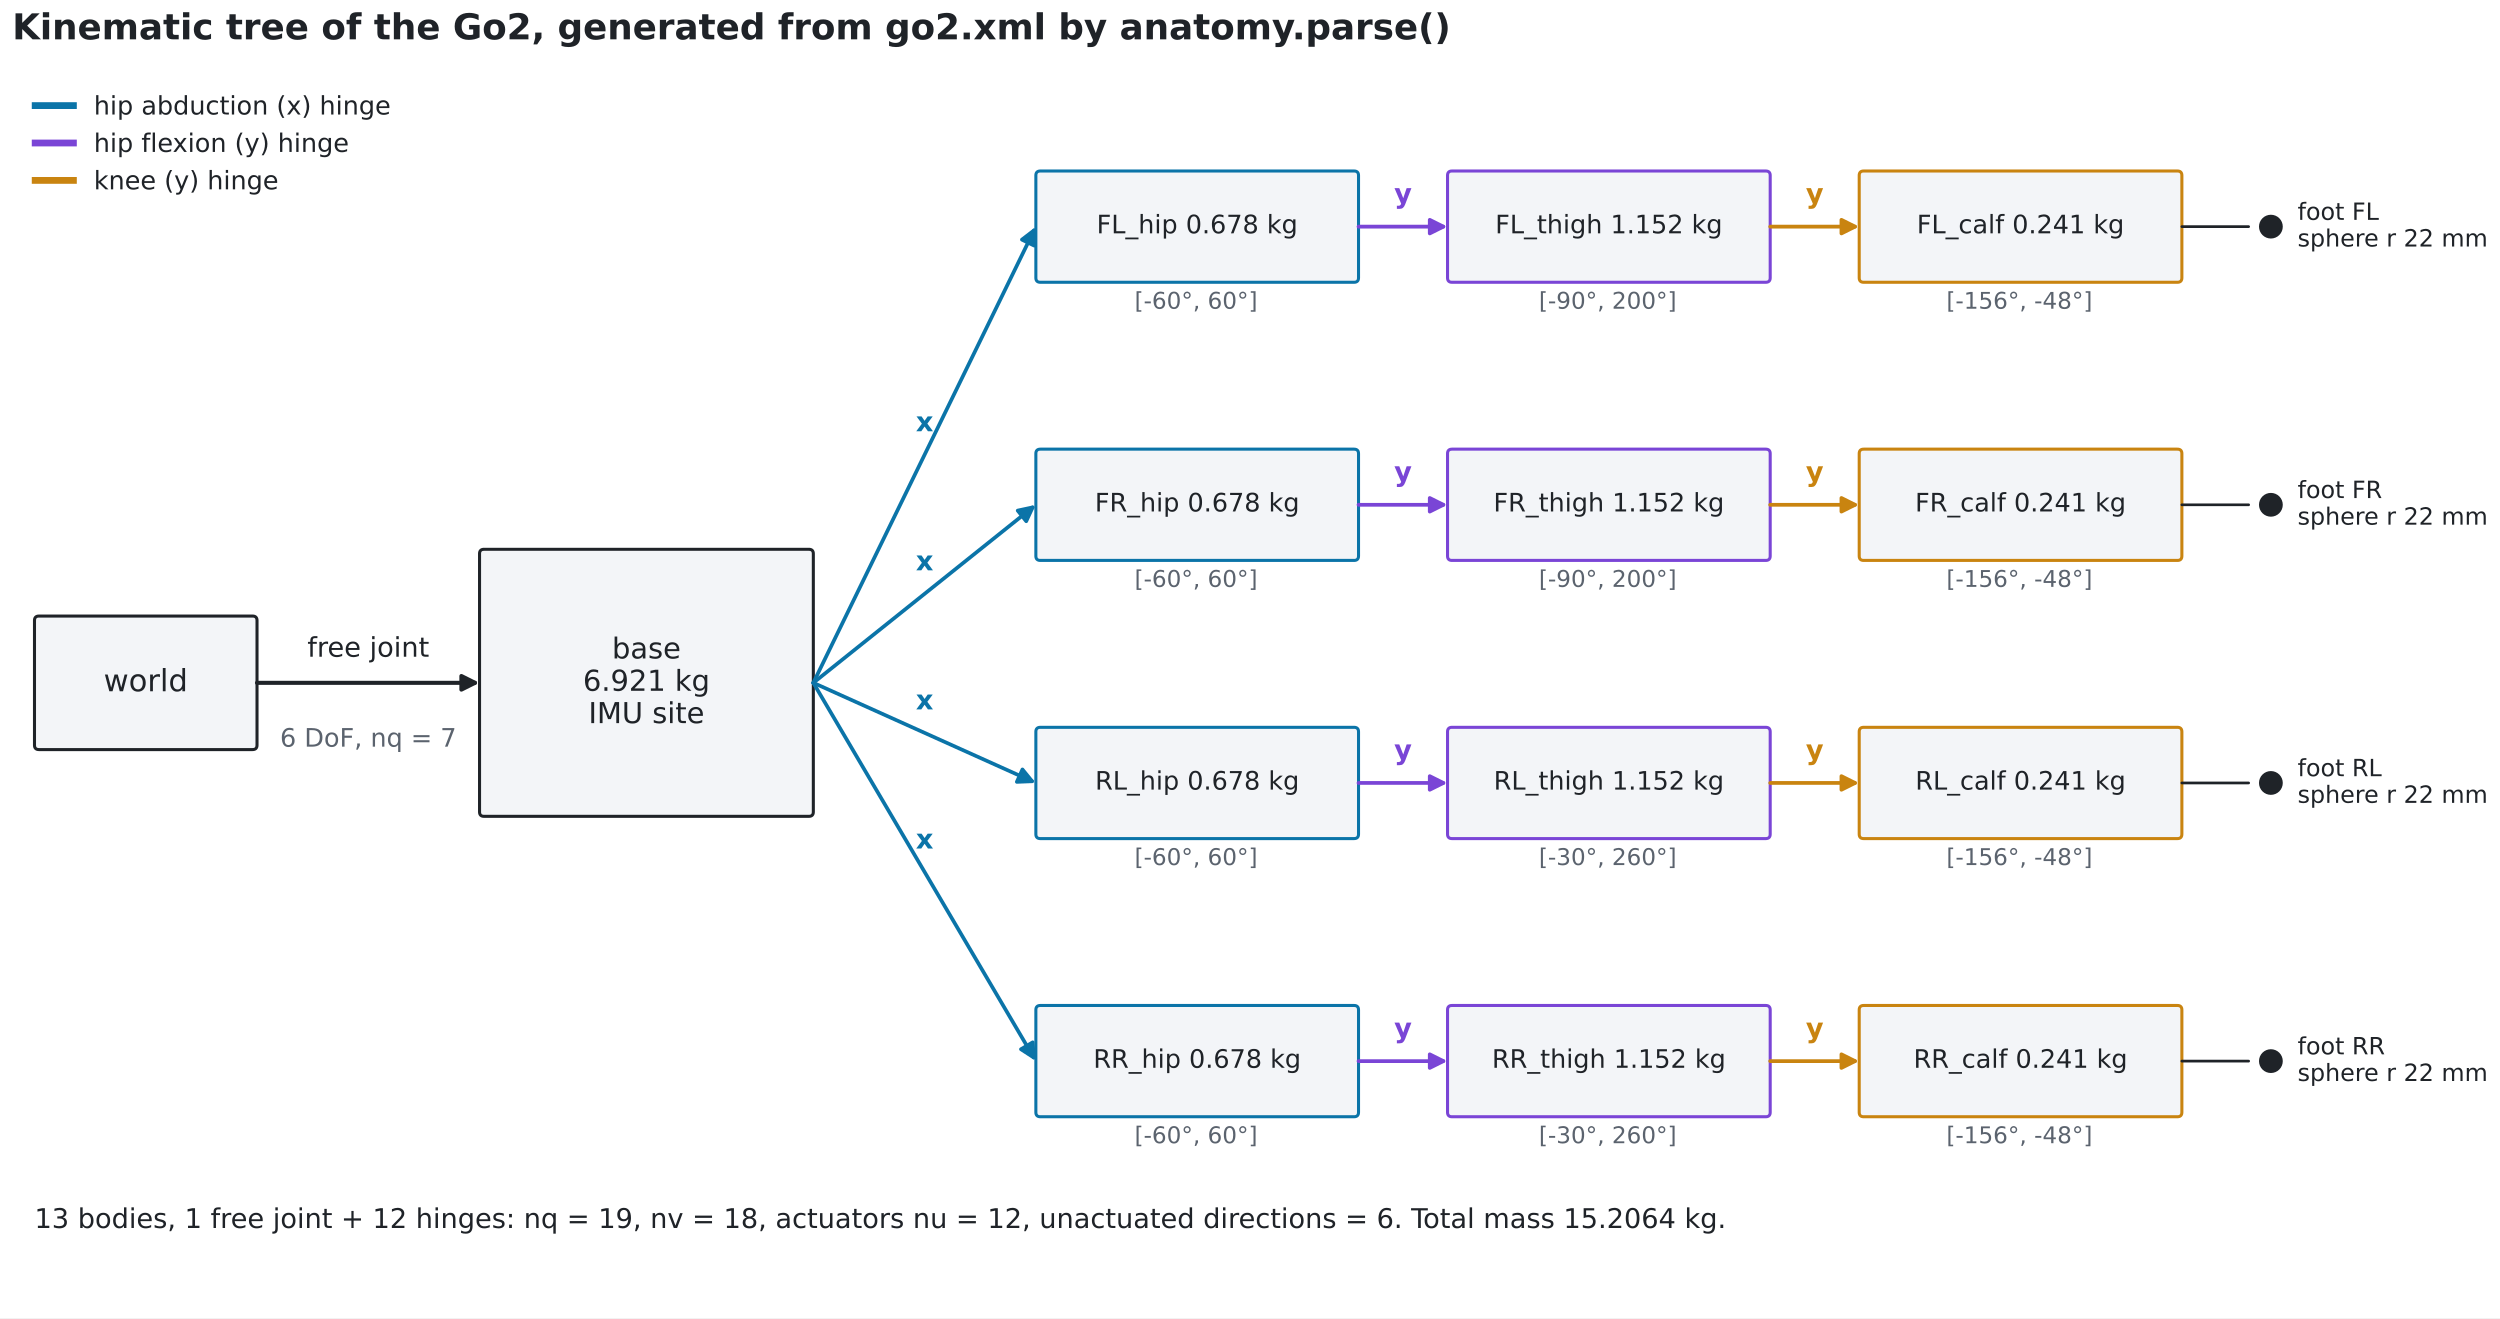
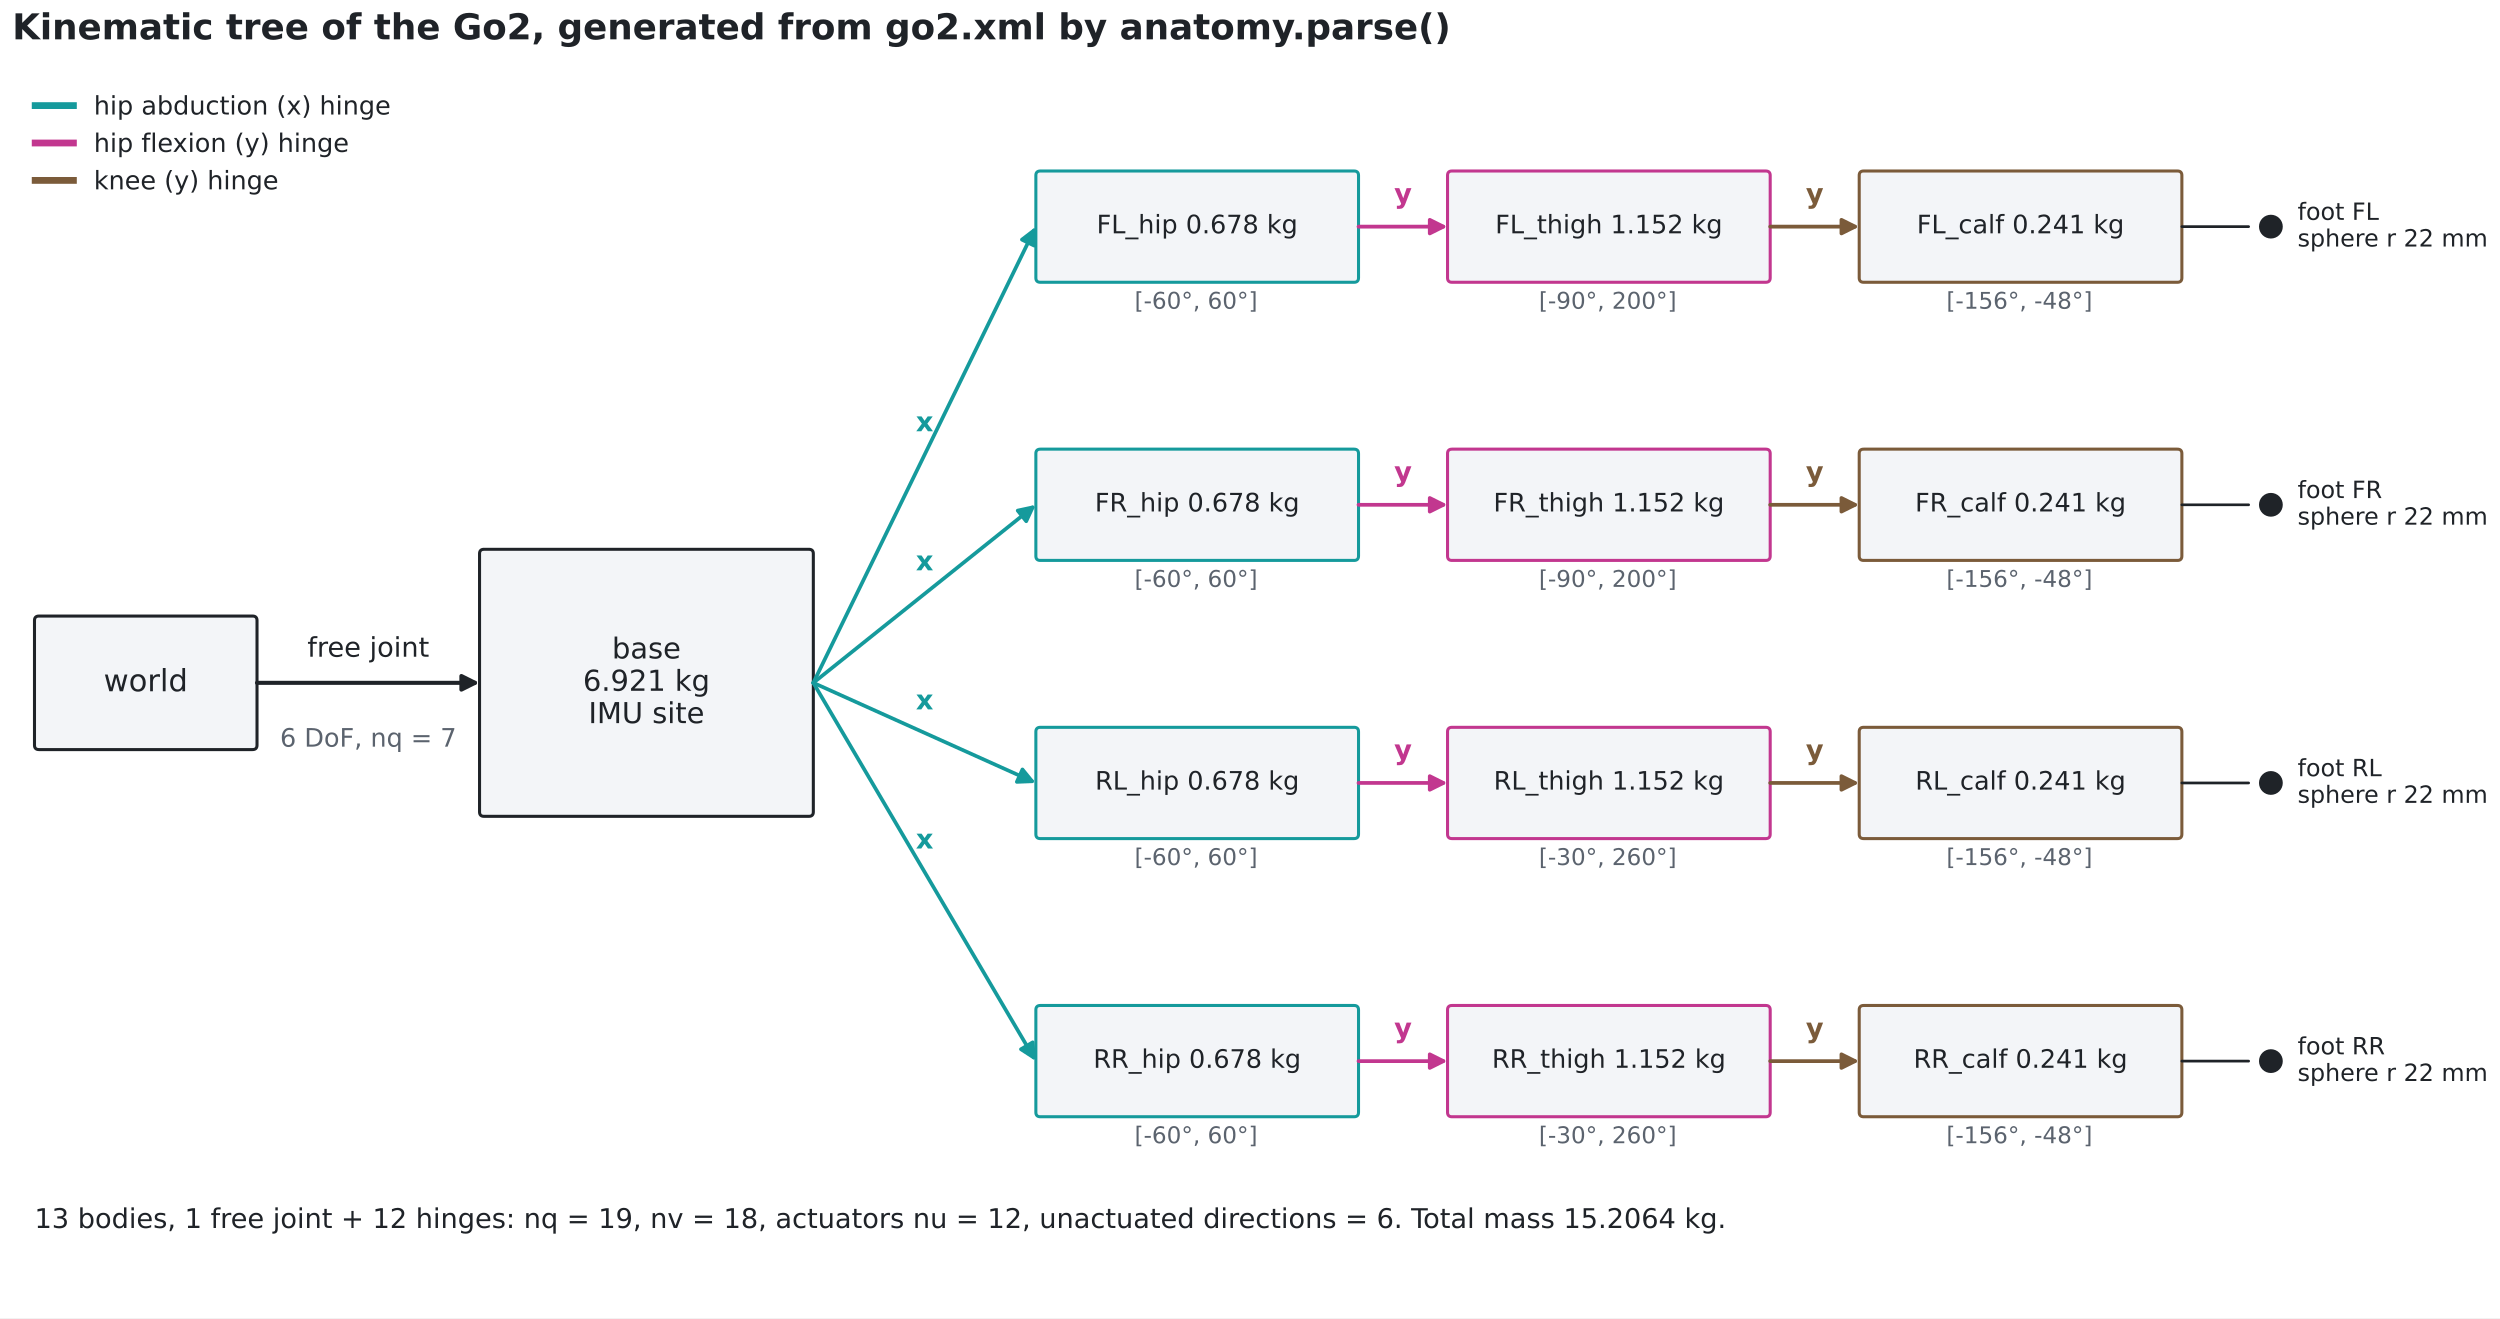
<svg xmlns="http://www.w3.org/2000/svg" xmlns:xlink="http://www.w3.org/1999/xlink" width="735.6pt" height="387.846pt" viewBox="0 0 735.6 387.846" version="1.1">
  <defs>
    <style type="text/css">*{stroke-linejoin: round; stroke-linecap: butt}</style>
  </defs>
  <g id="figure_1">
    <g id="patch_1">
      <path d="M 0 387.846  L 735.6 387.846  L 735.6 0  L 0 0  z " style="fill: #ffffff" />
    </g>
    <g id="axes_1">
      <g id="patch_2">
-         <path d="M 11.457 220.555  L 74.314 220.555  Q 75.624 220.555 75.624 219.246  L 75.624 182.579  Q 75.624 181.269 74.314 181.269  L 11.457 181.269  Q 10.148 181.269 10.148 182.579  L 10.148 219.246  Q 10.148 220.555 11.457 220.555  z " clip-path="url(#p8e092a8d51)" style="fill: #f3f5f8; stroke: #1f2328; stroke-width: 0.9; stroke-linejoin: miter" />
+         <path d="M 11.457 220.555  L 74.314 220.555  Q 75.624 220.555 75.624 219.246  L 75.624 182.579  Q 75.624 181.269 74.314 181.269  L 11.457 181.269  Q 10.148 181.269 10.148 182.579  L 10.148 219.246  Q 10.148 220.555 11.457 220.555  z " clip-path="url(#pfd7a47fb70)" style="fill: #f3f5f8; stroke: #1f2328; stroke-width: 0.9; stroke-linejoin: miter" />
      </g>
      <g id="patch_3">
-         <path d="M 142.41 240.198  L 238.005 240.198  Q 239.315 240.198 239.315 238.888  L 239.315 162.936  Q 239.315 161.626 238.005 161.626  L 142.41 161.626  Q 141.1 161.626 141.1 162.936  L 141.1 238.888  Q 141.1 240.198 142.41 240.198  z " clip-path="url(#p8e092a8d51)" style="fill: #f3f5f8; stroke: #1f2328; stroke-width: 0.9; stroke-linejoin: miter" />
+         <path d="M 142.41 240.198  L 238.005 240.198  Q 239.315 240.198 239.315 238.888  L 239.315 162.936  Q 239.315 161.626 238.005 161.626  L 142.41 161.626  Q 141.1 161.626 141.1 162.936  L 141.1 238.888  Q 141.1 240.198 142.41 240.198  z " clip-path="url(#pfd7a47fb70)" style="fill: #f3f5f8; stroke: #1f2328; stroke-width: 0.9; stroke-linejoin: miter" />
      </g>
      <g id="patch_4">
-         <path d="M 306.101 83.055  L 398.422 83.055  Q 399.732 83.055 399.732 81.745  L 399.732 51.626  Q 399.732 50.317 398.422 50.317  L 306.101 50.317  Q 304.791 50.317 304.791 51.626  L 304.791 81.745  Q 304.791 83.055 306.101 83.055  z " clip-path="url(#p8e092a8d51)" style="fill: #f3f5f8; stroke: #0b74a8; stroke-width: 0.9; stroke-linejoin: miter" />
+         <path d="M 306.101 83.055  L 398.422 83.055  Q 399.732 83.055 399.732 81.745  L 399.732 51.626  Q 399.732 50.317 398.422 50.317  L 306.101 50.317  Q 304.791 50.317 304.791 51.626  L 304.791 81.745  Q 304.791 83.055 306.101 83.055  z " clip-path="url(#pfd7a47fb70)" style="fill: #f3f5f8; stroke: #159a9c; stroke-width: 0.9; stroke-linejoin: miter" />
      </g>
      <g id="patch_5">
-         <path d="M 427.232 83.055  L 519.554 83.055  Q 520.863 83.055 520.863 81.745  L 520.863 51.626  Q 520.863 50.317 519.554 50.317  L 427.232 50.317  Q 425.922 50.317 425.922 51.626  L 425.922 81.745  Q 425.922 83.055 427.232 83.055  z " clip-path="url(#p8e092a8d51)" style="fill: #f3f5f8; stroke: #7a45d6; stroke-width: 0.9; stroke-linejoin: miter" />
+         <path d="M 427.232 83.055  L 519.554 83.055  Q 520.863 83.055 520.863 81.745  L 520.863 51.626  Q 520.863 50.317 519.554 50.317  L 427.232 50.317  Q 425.922 50.317 425.922 51.626  L 425.922 81.745  Q 425.922 83.055 427.232 83.055  z " clip-path="url(#pfd7a47fb70)" style="fill: #f3f5f8; stroke: #c2378f; stroke-width: 0.9; stroke-linejoin: miter" />
      </g>
      <g id="patch_6">
-         <path d="M 548.363 83.055  L 640.685 83.055  Q 641.994 83.055 641.994 81.745  L 641.994 51.626  Q 641.994 50.317 640.685 50.317  L 548.363 50.317  Q 547.054 50.317 547.054 51.626  L 547.054 81.745  Q 547.054 83.055 548.363 83.055  z " clip-path="url(#p8e092a8d51)" style="fill: #f3f5f8; stroke: #c98410; stroke-width: 0.9; stroke-linejoin: miter" />
+         <path d="M 548.363 83.055  L 640.685 83.055  Q 641.994 83.055 641.994 81.745  L 641.994 51.626  Q 641.994 50.317 640.685 50.317  L 548.363 50.317  Q 547.054 50.317 547.054 51.626  L 547.054 81.745  Q 547.054 83.055 548.363 83.055  z " clip-path="url(#pfd7a47fb70)" style="fill: #f3f5f8; stroke: #7b5b3a; stroke-width: 0.9; stroke-linejoin: miter" />
      </g>
      <g id="patch_7">
-         <path d="M 306.101 164.9  L 398.422 164.9  Q 399.732 164.9 399.732 163.591  L 399.732 133.472  Q 399.732 132.162 398.422 132.162  L 306.101 132.162  Q 304.791 132.162 304.791 133.472  L 304.791 163.591  Q 304.791 164.9 306.101 164.9  z " clip-path="url(#p8e092a8d51)" style="fill: #f3f5f8; stroke: #0b74a8; stroke-width: 0.9; stroke-linejoin: miter" />
+         <path d="M 306.101 164.9  L 398.422 164.9  Q 399.732 164.9 399.732 163.591  L 399.732 133.472  Q 399.732 132.162 398.422 132.162  L 306.101 132.162  Q 304.791 132.162 304.791 133.472  L 304.791 163.591  Q 304.791 164.9 306.101 164.9  z " clip-path="url(#pfd7a47fb70)" style="fill: #f3f5f8; stroke: #159a9c; stroke-width: 0.9; stroke-linejoin: miter" />
      </g>
      <g id="patch_8">
-         <path d="M 427.232 164.9  L 519.554 164.9  Q 520.863 164.9 520.863 163.591  L 520.863 133.472  Q 520.863 132.162 519.554 132.162  L 427.232 132.162  Q 425.922 132.162 425.922 133.472  L 425.922 163.591  Q 425.922 164.9 427.232 164.9  z " clip-path="url(#p8e092a8d51)" style="fill: #f3f5f8; stroke: #7a45d6; stroke-width: 0.9; stroke-linejoin: miter" />
+         <path d="M 427.232 164.9  L 519.554 164.9  Q 520.863 164.9 520.863 163.591  L 520.863 133.472  Q 520.863 132.162 519.554 132.162  L 427.232 132.162  Q 425.922 132.162 425.922 133.472  L 425.922 163.591  Q 425.922 164.9 427.232 164.9  z " clip-path="url(#pfd7a47fb70)" style="fill: #f3f5f8; stroke: #c2378f; stroke-width: 0.9; stroke-linejoin: miter" />
      </g>
      <g id="patch_9">
-         <path d="M 548.363 164.9  L 640.685 164.9  Q 641.994 164.9 641.994 163.591  L 641.994 133.472  Q 641.994 132.162 640.685 132.162  L 548.363 132.162  Q 547.054 132.162 547.054 133.472  L 547.054 163.591  Q 547.054 164.9 548.363 164.9  z " clip-path="url(#p8e092a8d51)" style="fill: #f3f5f8; stroke: #c98410; stroke-width: 0.9; stroke-linejoin: miter" />
+         <path d="M 548.363 164.9  L 640.685 164.9  Q 641.994 164.9 641.994 163.591  L 641.994 133.472  Q 641.994 132.162 640.685 132.162  L 548.363 132.162  Q 547.054 132.162 547.054 133.472  L 547.054 163.591  Q 547.054 164.9 548.363 164.9  z " clip-path="url(#pfd7a47fb70)" style="fill: #f3f5f8; stroke: #7b5b3a; stroke-width: 0.9; stroke-linejoin: miter" />
      </g>
      <g id="patch_10">
-         <path d="M 306.101 246.746  L 398.422 246.746  Q 399.732 246.746 399.732 245.436  L 399.732 215.317  Q 399.732 214.007 398.422 214.007  L 306.101 214.007  Q 304.791 214.007 304.791 215.317  L 304.791 245.436  Q 304.791 246.746 306.101 246.746  z " clip-path="url(#p8e092a8d51)" style="fill: #f3f5f8; stroke: #0b74a8; stroke-width: 0.9; stroke-linejoin: miter" />
+         <path d="M 306.101 246.746  L 398.422 246.746  Q 399.732 246.746 399.732 245.436  L 399.732 215.317  Q 399.732 214.007 398.422 214.007  L 306.101 214.007  Q 304.791 214.007 304.791 215.317  L 304.791 245.436  Q 304.791 246.746 306.101 246.746  z " clip-path="url(#pfd7a47fb70)" style="fill: #f3f5f8; stroke: #159a9c; stroke-width: 0.9; stroke-linejoin: miter" />
      </g>
      <g id="patch_11">
-         <path d="M 427.232 246.746  L 519.554 246.746  Q 520.863 246.746 520.863 245.436  L 520.863 215.317  Q 520.863 214.007 519.554 214.007  L 427.232 214.007  Q 425.922 214.007 425.922 215.317  L 425.922 245.436  Q 425.922 246.746 427.232 246.746  z " clip-path="url(#p8e092a8d51)" style="fill: #f3f5f8; stroke: #7a45d6; stroke-width: 0.9; stroke-linejoin: miter" />
+         <path d="M 427.232 246.746  L 519.554 246.746  Q 520.863 246.746 520.863 245.436  L 520.863 215.317  Q 520.863 214.007 519.554 214.007  L 427.232 214.007  Q 425.922 214.007 425.922 215.317  L 425.922 245.436  Q 425.922 246.746 427.232 246.746  z " clip-path="url(#pfd7a47fb70)" style="fill: #f3f5f8; stroke: #c2378f; stroke-width: 0.9; stroke-linejoin: miter" />
      </g>
      <g id="patch_12">
-         <path d="M 548.363 246.746  L 640.685 246.746  Q 641.994 246.746 641.994 245.436  L 641.994 215.317  Q 641.994 214.007 640.685 214.007  L 548.363 214.007  Q 547.054 214.007 547.054 215.317  L 547.054 245.436  Q 547.054 246.746 548.363 246.746  z " clip-path="url(#p8e092a8d51)" style="fill: #f3f5f8; stroke: #c98410; stroke-width: 0.9; stroke-linejoin: miter" />
+         <path d="M 548.363 246.746  L 640.685 246.746  Q 641.994 246.746 641.994 245.436  L 641.994 215.317  Q 641.994 214.007 640.685 214.007  L 548.363 214.007  Q 547.054 214.007 547.054 215.317  L 547.054 245.436  Q 547.054 246.746 548.363 246.746  z " clip-path="url(#pfd7a47fb70)" style="fill: #f3f5f8; stroke: #7b5b3a; stroke-width: 0.9; stroke-linejoin: miter" />
      </g>
      <g id="patch_13">
-         <path d="M 306.101 328.591  L 398.422 328.591  Q 399.732 328.591 399.732 327.282  L 399.732 297.162  Q 399.732 295.853 398.422 295.853  L 306.101 295.853  Q 304.791 295.853 304.791 297.162  L 304.791 327.282  Q 304.791 328.591 306.101 328.591  z " clip-path="url(#p8e092a8d51)" style="fill: #f3f5f8; stroke: #0b74a8; stroke-width: 0.9; stroke-linejoin: miter" />
+         <path d="M 306.101 328.591  L 398.422 328.591  Q 399.732 328.591 399.732 327.282  L 399.732 297.162  Q 399.732 295.853 398.422 295.853  L 306.101 295.853  Q 304.791 295.853 304.791 297.162  L 304.791 327.282  Q 304.791 328.591 306.101 328.591  z " clip-path="url(#pfd7a47fb70)" style="fill: #f3f5f8; stroke: #159a9c; stroke-width: 0.9; stroke-linejoin: miter" />
      </g>
      <g id="patch_14">
-         <path d="M 427.232 328.591  L 519.554 328.591  Q 520.863 328.591 520.863 327.282  L 520.863 297.162  Q 520.863 295.853 519.554 295.853  L 427.232 295.853  Q 425.922 295.853 425.922 297.162  L 425.922 327.282  Q 425.922 328.591 427.232 328.591  z " clip-path="url(#p8e092a8d51)" style="fill: #f3f5f8; stroke: #7a45d6; stroke-width: 0.9; stroke-linejoin: miter" />
+         <path d="M 427.232 328.591  L 519.554 328.591  Q 520.863 328.591 520.863 327.282  L 520.863 297.162  Q 520.863 295.853 519.554 295.853  L 427.232 295.853  Q 425.922 295.853 425.922 297.162  L 425.922 327.282  Q 425.922 328.591 427.232 328.591  z " clip-path="url(#pfd7a47fb70)" style="fill: #f3f5f8; stroke: #c2378f; stroke-width: 0.9; stroke-linejoin: miter" />
      </g>
      <g id="patch_15">
-         <path d="M 548.363 328.591  L 640.685 328.591  Q 641.994 328.591 641.994 327.282  L 641.994 297.162  Q 641.994 295.853 640.685 295.853  L 548.363 295.853  Q 547.054 295.853 547.054 297.162  L 547.054 327.282  Q 547.054 328.591 548.363 328.591  z " clip-path="url(#p8e092a8d51)" style="fill: #f3f5f8; stroke: #c98410; stroke-width: 0.9; stroke-linejoin: miter" />
+         <path d="M 548.363 328.591  L 640.685 328.591  Q 641.994 328.591 641.994 327.282  L 641.994 297.162  Q 641.994 295.853 640.685 295.853  L 548.363 295.853  Q 547.054 295.853 547.054 297.162  L 547.054 327.282  Q 547.054 328.591 548.363 328.591  z " clip-path="url(#pfd7a47fb70)" style="fill: #f3f5f8; stroke: #7b5b3a; stroke-width: 0.9; stroke-linejoin: miter" />
      </g>
      <g id="line2d_1">
        <defs>
-           <path id="mb274932fde" d="M 0 3  C 0.796 3 1.559 2.684 2.121 2.121  C 2.684 1.559 3 0.796 3 0  C 3 -0.796 2.684 -1.559 2.121 -2.121  C 1.559 -2.684 0.796 -3 0 -3  C -0.796 -3 -1.559 -2.684 -2.121 -2.121  C -2.684 -1.559 -3 -0.796 -3 0  C -3 0.796 -2.684 1.559 -2.121 2.121  C -1.559 2.684 -0.796 3 0 3  z " style="stroke: #1f2328" />
+           <path id="m71f3794f41" d="M 0 3  C 0.796 3 1.559 2.684 2.121 2.121  C 2.684 1.559 3 0.796 3 0  C 3 -0.796 2.684 -1.559 2.121 -2.121  C 1.559 -2.684 0.796 -3 0 -3  C -0.796 -3 -1.559 -2.684 -2.121 -2.121  C -2.684 -1.559 -3 -0.796 -3 0  C -3 0.796 -2.684 1.559 -2.121 2.121  C -1.559 2.684 -0.796 3 0 3  z " style="stroke: #1f2328" />
        </defs>
-         <g clip-path="url(#p8e092a8d51)">
-           <use xlink:href="#mb274932fde" x="668.185" y="66.686" style="fill: #1f2328; stroke: #1f2328" />
+         <g clip-path="url(#pfd7a47fb70)">
+           <use xlink:href="#m71f3794f41" x="668.185" y="66.686" style="fill: #1f2328; stroke: #1f2328" />
        </g>
      </g>
      <g id="line2d_2">
-         <g clip-path="url(#p8e092a8d51)">
-           <use xlink:href="#mb274932fde" x="668.185" y="148.531" style="fill: #1f2328; stroke: #1f2328" />
+         <g clip-path="url(#pfd7a47fb70)">
+           <use xlink:href="#m71f3794f41" x="668.185" y="148.531" style="fill: #1f2328; stroke: #1f2328" />
        </g>
      </g>
      <g id="line2d_3">
-         <g clip-path="url(#p8e092a8d51)">
-           <use xlink:href="#mb274932fde" x="668.185" y="230.377" style="fill: #1f2328; stroke: #1f2328" />
+         <g clip-path="url(#pfd7a47fb70)">
+           <use xlink:href="#m71f3794f41" x="668.185" y="230.377" style="fill: #1f2328; stroke: #1f2328" />
        </g>
      </g>
      <g id="line2d_4">
-         <g clip-path="url(#p8e092a8d51)">
-           <use xlink:href="#mb274932fde" x="668.185" y="312.222" style="fill: #1f2328; stroke: #1f2328" />
+         <g clip-path="url(#pfd7a47fb70)">
+           <use xlink:href="#m71f3794f41" x="668.185" y="312.222" style="fill: #1f2328; stroke: #1f2328" />
        </g>
      </g>
      <g id="line2d_5" />
      <g id="line2d_6" />
      <g id="line2d_7" />
      <g id="text_1">
        <text style="font-size: 9px; font-family: 'DejaVu Sans'; text-anchor: middle; fill: #1f2328" x="42.886" y="203.396" transform="rotate(-0 42.88581 203.3956)">world</text>
      </g>
      <g id="text_2">
        <text style="font-size: 8.5px; font-family: 'DejaVu Sans'; fill: #1f2328" transform="translate(180.076 193.7395)">base</text>
        <text style="font-size: 8.5px; font-family: 'DejaVu Sans'; fill: #1f2328" transform="translate(171.5309 203.2576)">6.921 kg</text>
        <text style="font-size: 8.5px; font-family: 'DejaVu Sans'; fill: #1f2328" transform="translate(173.1498 212.7758)">IMU site</text>
      </g>
      <g id="patch_16">
        <path d="M 75.624 200.912  Q 108.362 200.912 139.759 200.912  " style="fill: none; stroke: #1f2328; stroke-width: 1.2; stroke-linecap: round" />
        <path d="M 135.759 198.912  L 139.759 200.912  L 135.759 202.912  z " style="fill: #1f2328; stroke: #1f2328; stroke-width: 1.2; stroke-linecap: round" />
      </g>
      <g id="text_3">
        <text style="font-size: 8px; font-family: 'DejaVu Sans'; text-anchor: middle; fill: #1f2328" x="108.362" y="193.248" transform="rotate(-0 108.3622 193.2484)">free joint</text>
      </g>
      <g id="text_4">
        <text style="font-size: 7.5px; font-family: 'DejaVu Sans'; text-anchor: middle; fill: #5b636e" x="108.362" y="219.706" transform="rotate(-0 108.3622 219.7063)">6 DoF, nq = 7</text>
      </g>
      <g id="patch_17">
-         <path d="M 239.315 200.912  Q 272.053 133.799 304.252 67.791  " style="fill: none; stroke: #0b74a8; stroke-width: 1.1; stroke-linecap: round" />
-         <path d="M 300.701 70.509  L 304.252 67.791  L 304.296 72.263  z " style="fill: #0b74a8; stroke: #0b74a8; stroke-width: 1.1; stroke-linecap: round" />
+         <path d="M 239.315 200.912  Q 272.053 133.799 304.252 67.791  " style="fill: none; stroke: #159a9c; stroke-width: 1.1; stroke-linecap: round" />
+         <path d="M 300.701 70.509  L 304.252 67.791  L 304.296 72.263  z " style="fill: #159a9c; stroke: #159a9c; stroke-width: 1.1; stroke-linecap: round" />
      </g>
      <g id="text_5">
-         <text style="font-weight: 600; font-size: 8px; font-family: 'DejaVu Sans'; text-anchor: middle; fill: #0b74a8" x="272.053" y="126.897" transform="rotate(-0 272.0531 126.897)">x</text>
+         <text style="font-weight: 600; font-size: 8px; font-family: 'DejaVu Sans'; text-anchor: middle; fill: #159a9c" x="272.053" y="126.897" transform="rotate(-0 272.0531 126.897)">x</text>
      </g>
      <g id="text_6">
        <text style="font-size: 7.5px; font-family: 'DejaVu Sans'; text-anchor: middle; fill: #1f2328" x="352.262" y="68.651" transform="rotate(-0 352.2616 68.65086)">FL_hip  0.678 kg</text>
      </g>
      <g id="text_7">
        <text style="font-size: 6.8px; font-family: 'DejaVu Sans'; text-anchor: middle; fill: #5b636e" x="351.934" y="90.841" transform="rotate(-0 351.9342 90.8407)">[-60°, 60°]</text>
      </g>
      <g id="patch_18">
-         <path d="M 399.732 66.686  Q 412.827 66.686 424.693 66.686  " style="fill: none; stroke: #7a45d6; stroke-width: 1.1; stroke-linecap: round" />
-         <path d="M 420.693 64.686  L 424.693 66.686  L 420.693 68.686  z " style="fill: #7a45d6; stroke: #7a45d6; stroke-width: 1.1; stroke-linecap: round" />
+         <path d="M 399.732 66.686  Q 412.827 66.686 424.693 66.686  " style="fill: none; stroke: #c2378f; stroke-width: 1.1; stroke-linecap: round" />
+         <path d="M 420.693 64.686  L 424.693 66.686  L 420.693 68.686  z " style="fill: #c2378f; stroke: #c2378f; stroke-width: 1.1; stroke-linecap: round" />
      </g>
      <g id="text_8">
-         <text style="font-weight: 600; font-size: 8px; font-family: 'DejaVu Sans'; text-anchor: middle; fill: #7a45d6" x="412.827" y="59.721" transform="rotate(-0 412.8272 59.72127)">y</text>
+         <text style="font-weight: 600; font-size: 8px; font-family: 'DejaVu Sans'; text-anchor: middle; fill: #c2378f" x="412.827" y="59.721" transform="rotate(-0 412.8272 59.72127)">y</text>
      </g>
      <g id="text_9">
        <text style="font-size: 7.5px; font-family: 'DejaVu Sans'; text-anchor: middle; fill: #1f2328" x="473.393" y="68.651" transform="rotate(-0 473.3928 68.65086)">FL_thigh  1.152 kg</text>
      </g>
      <g id="text_10">
        <text style="font-size: 6.8px; font-family: 'DejaVu Sans'; text-anchor: middle; fill: #5b636e" x="473.065" y="90.841" transform="rotate(-0 473.0655 90.8407)">[-90°, 200°]</text>
      </g>
      <g id="patch_19">
-         <path d="M 520.863 66.686  Q 533.958 66.686 545.824 66.686  " style="fill: none; stroke: #c98410; stroke-width: 1.1; stroke-linecap: round" />
-         <path d="M 541.824 64.686  L 545.824 66.686  L 541.824 68.686  z " style="fill: #c98410; stroke: #c98410; stroke-width: 1.1; stroke-linecap: round" />
+         <path d="M 520.863 66.686  Q 533.958 66.686 545.824 66.686  " style="fill: none; stroke: #7b5b3a; stroke-width: 1.1; stroke-linecap: round" />
+         <path d="M 541.824 64.686  L 545.824 66.686  L 541.824 68.686  z " style="fill: #7b5b3a; stroke: #7b5b3a; stroke-width: 1.1; stroke-linecap: round" />
      </g>
      <g id="text_11">
-         <text style="font-weight: 600; font-size: 8px; font-family: 'DejaVu Sans'; text-anchor: middle; fill: #c98410" x="533.958" y="59.721" transform="rotate(-0 533.9585 59.72127)">y</text>
+         <text style="font-weight: 600; font-size: 8px; font-family: 'DejaVu Sans'; text-anchor: middle; fill: #7b5b3a" x="533.958" y="59.721" transform="rotate(-0 533.9585 59.72127)">y</text>
      </g>
      <g id="text_12">
        <text style="font-size: 7.5px; font-family: 'DejaVu Sans'; text-anchor: middle; fill: #1f2328" x="594.524" y="68.651" transform="rotate(-0 594.5241 68.65086)">FL_calf  0.241 kg</text>
      </g>
      <g id="text_13">
        <text style="font-size: 6.8px; font-family: 'DejaVu Sans'; text-anchor: middle; fill: #5b636e" x="594.197" y="90.841" transform="rotate(-0 594.1967 90.8407)">[-156°, -48°]</text>
      </g>
      <g id="patch_20">
        <path d="M 641.994 66.686  Q 651.816 66.686 661.637 66.686  " style="fill: none; stroke: #1f2328; stroke-width: 0.8; stroke-linecap: round" />
      </g>
      <g id="text_14">
        <text style="font-size: 7px; font-family: 'DejaVu Sans'; fill: #1f2328" transform="translate(676.0422 64.69795)">foot FL</text>
        <text style="font-size: 7px; font-family: 'DejaVu Sans'; fill: #1f2328" transform="translate(676.0422 72.53642)">sphere r 22 mm</text>
      </g>
      <g id="patch_21">
-         <path d="M 239.315 200.912  Q 272.053 174.722 303.831 149.299  " style="fill: none; stroke: #0b74a8; stroke-width: 1.1; stroke-linecap: round" />
-         <path d="M 299.458 150.236  L 303.831 149.299  L 301.957 153.36  z " style="fill: #0b74a8; stroke: #0b74a8; stroke-width: 1.1; stroke-linecap: round" />
+         <path d="M 239.315 200.912  Q 272.053 174.722 303.831 149.299  " style="fill: none; stroke: #159a9c; stroke-width: 1.1; stroke-linecap: round" />
+         <path d="M 299.458 150.236  L 303.831 149.299  L 301.957 153.36  z " style="fill: #159a9c; stroke: #159a9c; stroke-width: 1.1; stroke-linecap: round" />
      </g>
      <g id="text_15">
-         <text style="font-weight: 600; font-size: 8px; font-family: 'DejaVu Sans'; text-anchor: middle; fill: #0b74a8" x="272.053" y="167.82" transform="rotate(-0 272.0531 167.8198)">x</text>
+         <text style="font-weight: 600; font-size: 8px; font-family: 'DejaVu Sans'; text-anchor: middle; fill: #159a9c" x="272.053" y="167.82" transform="rotate(-0 272.0531 167.8198)">x</text>
      </g>
      <g id="text_16">
        <text style="font-size: 7.5px; font-family: 'DejaVu Sans'; text-anchor: middle; fill: #1f2328" x="352.262" y="150.496" transform="rotate(-0 352.2616 150.4963)">FR_hip  0.678 kg</text>
      </g>
      <g id="text_17">
        <text style="font-size: 6.8px; font-family: 'DejaVu Sans'; text-anchor: middle; fill: #5b636e" x="351.934" y="172.686" transform="rotate(-0 351.9342 172.6861)">[-60°, 60°]</text>
      </g>
      <g id="patch_22">
-         <path d="M 399.732 148.531  Q 412.827 148.531 424.693 148.531  " style="fill: none; stroke: #7a45d6; stroke-width: 1.1; stroke-linecap: round" />
-         <path d="M 420.693 146.531  L 424.693 148.531  L 420.693 150.531  z " style="fill: #7a45d6; stroke: #7a45d6; stroke-width: 1.1; stroke-linecap: round" />
+         <path d="M 399.732 148.531  Q 412.827 148.531 424.693 148.531  " style="fill: none; stroke: #c2378f; stroke-width: 1.1; stroke-linecap: round" />
+         <path d="M 420.693 146.531  L 424.693 148.531  L 420.693 150.531  z " style="fill: #c2378f; stroke: #c2378f; stroke-width: 1.1; stroke-linecap: round" />
      </g>
      <g id="text_18">
-         <text style="font-weight: 600; font-size: 8px; font-family: 'DejaVu Sans'; text-anchor: middle; fill: #7a45d6" x="412.827" y="141.567" transform="rotate(-0 412.8272 141.5667)">y</text>
+         <text style="font-weight: 600; font-size: 8px; font-family: 'DejaVu Sans'; text-anchor: middle; fill: #c2378f" x="412.827" y="141.567" transform="rotate(-0 412.8272 141.5667)">y</text>
      </g>
      <g id="text_19">
        <text style="font-size: 7.5px; font-family: 'DejaVu Sans'; text-anchor: middle; fill: #1f2328" x="473.393" y="150.496" transform="rotate(-0 473.3928 150.4963)">FR_thigh  1.152 kg</text>
      </g>
      <g id="text_20">
        <text style="font-size: 6.8px; font-family: 'DejaVu Sans'; text-anchor: middle; fill: #5b636e" x="473.065" y="172.686" transform="rotate(-0 473.0655 172.6861)">[-90°, 200°]</text>
      </g>
      <g id="patch_23">
-         <path d="M 520.863 148.531  Q 533.958 148.531 545.824 148.531  " style="fill: none; stroke: #c98410; stroke-width: 1.1; stroke-linecap: round" />
-         <path d="M 541.824 146.531  L 545.824 148.531  L 541.824 150.531  z " style="fill: #c98410; stroke: #c98410; stroke-width: 1.1; stroke-linecap: round" />
+         <path d="M 520.863 148.531  Q 533.958 148.531 545.824 148.531  " style="fill: none; stroke: #7b5b3a; stroke-width: 1.1; stroke-linecap: round" />
+         <path d="M 541.824 146.531  L 545.824 148.531  L 541.824 150.531  z " style="fill: #7b5b3a; stroke: #7b5b3a; stroke-width: 1.1; stroke-linecap: round" />
      </g>
      <g id="text_21">
-         <text style="font-weight: 600; font-size: 8px; font-family: 'DejaVu Sans'; text-anchor: middle; fill: #c98410" x="533.958" y="141.567" transform="rotate(-0 533.9585 141.5667)">y</text>
+         <text style="font-weight: 600; font-size: 8px; font-family: 'DejaVu Sans'; text-anchor: middle; fill: #7b5b3a" x="533.958" y="141.567" transform="rotate(-0 533.9585 141.5667)">y</text>
      </g>
      <g id="text_22">
        <text style="font-size: 7.5px; font-family: 'DejaVu Sans'; text-anchor: middle; fill: #1f2328" x="594.524" y="150.496" transform="rotate(-0 594.5241 150.4963)">FR_calf  0.241 kg</text>
      </g>
      <g id="text_23">
        <text style="font-size: 6.8px; font-family: 'DejaVu Sans'; text-anchor: middle; fill: #5b636e" x="594.197" y="172.686" transform="rotate(-0 594.1967 172.6861)">[-156°, -48°]</text>
      </g>
      <g id="patch_24">
        <path d="M 641.994 148.531  Q 651.816 148.531 661.637 148.531  " style="fill: none; stroke: #1f2328; stroke-width: 0.8; stroke-linecap: round" />
      </g>
      <g id="text_24">
        <text style="font-size: 7px; font-family: 'DejaVu Sans'; fill: #1f2328" transform="translate(676.0422 146.5434)">foot FR</text>
        <text style="font-size: 7px; font-family: 'DejaVu Sans'; fill: #1f2328" transform="translate(676.0422 154.3819)">sphere r 22 mm</text>
      </g>
      <g id="patch_25">
-         <path d="M 239.315 200.912  Q 272.053 215.644 303.67 229.872  " style="fill: none; stroke: #0b74a8; stroke-width: 1.1; stroke-linecap: round" />
-         <path d="M 300.843 226.407  L 303.67 229.872  L 299.201 230.054  z " style="fill: #0b74a8; stroke: #0b74a8; stroke-width: 1.1; stroke-linecap: round" />
+         <path d="M 239.315 200.912  Q 272.053 215.644 303.67 229.872  " style="fill: none; stroke: #159a9c; stroke-width: 1.1; stroke-linecap: round" />
+         <path d="M 300.843 226.407  L 303.67 229.872  L 299.201 230.054  z " style="fill: #159a9c; stroke: #159a9c; stroke-width: 1.1; stroke-linecap: round" />
      </g>
      <g id="text_25">
-         <text style="font-weight: 600; font-size: 8px; font-family: 'DejaVu Sans'; text-anchor: middle; fill: #0b74a8" x="272.053" y="208.742" transform="rotate(-0 272.0531 208.7425)">x</text>
+         <text style="font-weight: 600; font-size: 8px; font-family: 'DejaVu Sans'; text-anchor: middle; fill: #159a9c" x="272.053" y="208.742" transform="rotate(-0 272.0531 208.7425)">x</text>
      </g>
      <g id="text_26">
        <text style="font-size: 7.5px; font-family: 'DejaVu Sans'; text-anchor: middle; fill: #1f2328" x="352.262" y="232.342" transform="rotate(-0 352.2616 232.3417)">RL_hip  0.678 kg</text>
      </g>
      <g id="text_27">
        <text style="font-size: 6.8px; font-family: 'DejaVu Sans'; text-anchor: middle; fill: #5b636e" x="351.934" y="254.532" transform="rotate(-0 351.9342 254.5316)">[-60°, 60°]</text>
      </g>
      <g id="patch_26">
-         <path d="M 399.732 230.377  Q 412.827 230.377 424.693 230.377  " style="fill: none; stroke: #7a45d6; stroke-width: 1.1; stroke-linecap: round" />
-         <path d="M 420.693 228.377  L 424.693 230.377  L 420.693 232.377  z " style="fill: #7a45d6; stroke: #7a45d6; stroke-width: 1.1; stroke-linecap: round" />
+         <path d="M 399.732 230.377  Q 412.827 230.377 424.693 230.377  " style="fill: none; stroke: #c2378f; stroke-width: 1.1; stroke-linecap: round" />
+         <path d="M 420.693 228.377  L 424.693 230.377  L 420.693 232.377  z " style="fill: #c2378f; stroke: #c2378f; stroke-width: 1.1; stroke-linecap: round" />
      </g>
      <g id="text_28">
-         <text style="font-weight: 600; font-size: 8px; font-family: 'DejaVu Sans'; text-anchor: middle; fill: #7a45d6" x="412.827" y="223.412" transform="rotate(-0 412.8272 223.4122)">y</text>
+         <text style="font-weight: 600; font-size: 8px; font-family: 'DejaVu Sans'; text-anchor: middle; fill: #c2378f" x="412.827" y="223.412" transform="rotate(-0 412.8272 223.4122)">y</text>
      </g>
      <g id="text_29">
        <text style="font-size: 7.5px; font-family: 'DejaVu Sans'; text-anchor: middle; fill: #1f2328" x="473.393" y="232.342" transform="rotate(-0 473.3928 232.3417)">RL_thigh  1.152 kg</text>
      </g>
      <g id="text_30">
        <text style="font-size: 6.8px; font-family: 'DejaVu Sans'; text-anchor: middle; fill: #5b636e" x="473.065" y="254.532" transform="rotate(-0 473.0655 254.5316)">[-30°, 260°]</text>
      </g>
      <g id="patch_27">
-         <path d="M 520.863 230.377  Q 533.958 230.377 545.824 230.377  " style="fill: none; stroke: #c98410; stroke-width: 1.1; stroke-linecap: round" />
-         <path d="M 541.824 228.377  L 545.824 230.377  L 541.824 232.377  z " style="fill: #c98410; stroke: #c98410; stroke-width: 1.1; stroke-linecap: round" />
+         <path d="M 520.863 230.377  Q 533.958 230.377 545.824 230.377  " style="fill: none; stroke: #7b5b3a; stroke-width: 1.1; stroke-linecap: round" />
+         <path d="M 541.824 228.377  L 545.824 230.377  L 541.824 232.377  z " style="fill: #7b5b3a; stroke: #7b5b3a; stroke-width: 1.1; stroke-linecap: round" />
      </g>
      <g id="text_31">
-         <text style="font-weight: 600; font-size: 8px; font-family: 'DejaVu Sans'; text-anchor: middle; fill: #c98410" x="533.958" y="223.412" transform="rotate(-0 533.9585 223.4122)">y</text>
+         <text style="font-weight: 600; font-size: 8px; font-family: 'DejaVu Sans'; text-anchor: middle; fill: #7b5b3a" x="533.958" y="223.412" transform="rotate(-0 533.9585 223.4122)">y</text>
      </g>
      <g id="text_32">
        <text style="font-size: 7.5px; font-family: 'DejaVu Sans'; text-anchor: middle; fill: #1f2328" x="594.524" y="232.342" transform="rotate(-0 594.5241 232.3417)">RL_calf  0.241 kg</text>
      </g>
      <g id="text_33">
        <text style="font-size: 6.8px; font-family: 'DejaVu Sans'; text-anchor: middle; fill: #5b636e" x="594.197" y="254.532" transform="rotate(-0 594.1967 254.5316)">[-156°, -48°]</text>
      </g>
      <g id="patch_28">
        <path d="M 641.994 230.377  Q 651.816 230.377 661.637 230.377  " style="fill: none; stroke: #1f2328; stroke-width: 0.8; stroke-linecap: round" />
      </g>
      <g id="text_34">
        <text style="font-size: 7px; font-family: 'DejaVu Sans'; fill: #1f2328" transform="translate(676.0422 228.3888)">foot RL</text>
        <text style="font-size: 7px; font-family: 'DejaVu Sans'; fill: #1f2328" transform="translate(676.0422 236.2273)">sphere r 22 mm</text>
      </g>
      <g id="patch_29">
-         <path d="M 239.315 200.912  Q 272.053 256.567 304.168 311.162  " style="fill: none; stroke: #0b74a8; stroke-width: 1.1; stroke-linecap: round" />
-         <path d="M 303.863 306.7  L 304.168 311.162  L 300.416 308.728  z " style="fill: #0b74a8; stroke: #0b74a8; stroke-width: 1.1; stroke-linecap: round" />
+         <path d="M 239.315 200.912  Q 272.053 256.567 304.168 311.162  " style="fill: none; stroke: #159a9c; stroke-width: 1.1; stroke-linecap: round" />
+         <path d="M 303.863 306.7  L 304.168 311.162  L 300.416 308.728  z " style="fill: #159a9c; stroke: #159a9c; stroke-width: 1.1; stroke-linecap: round" />
      </g>
      <g id="text_35">
-         <text style="font-weight: 600; font-size: 8px; font-family: 'DejaVu Sans'; text-anchor: middle; fill: #0b74a8" x="272.053" y="249.665" transform="rotate(-0 272.0531 249.6652)">x</text>
+         <text style="font-weight: 600; font-size: 8px; font-family: 'DejaVu Sans'; text-anchor: middle; fill: #159a9c" x="272.053" y="249.665" transform="rotate(-0 272.0531 249.6652)">x</text>
      </g>
      <g id="text_36">
        <text style="font-size: 7.5px; font-family: 'DejaVu Sans'; text-anchor: middle; fill: #1f2328" x="352.262" y="314.187" transform="rotate(-0 352.2616 314.1872)">RR_hip  0.678 kg</text>
      </g>
      <g id="text_37">
        <text style="font-size: 6.8px; font-family: 'DejaVu Sans'; text-anchor: middle; fill: #5b636e" x="351.934" y="336.377" transform="rotate(-0 351.9342 336.377)">[-60°, 60°]</text>
      </g>
      <g id="patch_30">
-         <path d="M 399.732 312.222  Q 412.827 312.222 424.693 312.222  " style="fill: none; stroke: #7a45d6; stroke-width: 1.1; stroke-linecap: round" />
-         <path d="M 420.693 310.222  L 424.693 312.222  L 420.693 314.222  z " style="fill: #7a45d6; stroke: #7a45d6; stroke-width: 1.1; stroke-linecap: round" />
+         <path d="M 399.732 312.222  Q 412.827 312.222 424.693 312.222  " style="fill: none; stroke: #c2378f; stroke-width: 1.1; stroke-linecap: round" />
+         <path d="M 420.693 310.222  L 424.693 312.222  L 420.693 314.222  z " style="fill: #c2378f; stroke: #c2378f; stroke-width: 1.1; stroke-linecap: round" />
      </g>
      <g id="text_38">
-         <text style="font-weight: 600; font-size: 8px; font-family: 'DejaVu Sans'; text-anchor: middle; fill: #7a45d6" x="412.827" y="305.258" transform="rotate(-0 412.8272 305.2576)">y</text>
+         <text style="font-weight: 600; font-size: 8px; font-family: 'DejaVu Sans'; text-anchor: middle; fill: #c2378f" x="412.827" y="305.258" transform="rotate(-0 412.8272 305.2576)">y</text>
      </g>
      <g id="text_39">
        <text style="font-size: 7.5px; font-family: 'DejaVu Sans'; text-anchor: middle; fill: #1f2328" x="473.393" y="314.187" transform="rotate(-0 473.3928 314.1872)">RR_thigh  1.152 kg</text>
      </g>
      <g id="text_40">
        <text style="font-size: 6.8px; font-family: 'DejaVu Sans'; text-anchor: middle; fill: #5b636e" x="473.065" y="336.377" transform="rotate(-0 473.0655 336.377)">[-30°, 260°]</text>
      </g>
      <g id="patch_31">
-         <path d="M 520.863 312.222  Q 533.958 312.222 545.824 312.222  " style="fill: none; stroke: #c98410; stroke-width: 1.1; stroke-linecap: round" />
-         <path d="M 541.824 310.222  L 545.824 312.222  L 541.824 314.222  z " style="fill: #c98410; stroke: #c98410; stroke-width: 1.1; stroke-linecap: round" />
+         <path d="M 520.863 312.222  Q 533.958 312.222 545.824 312.222  " style="fill: none; stroke: #7b5b3a; stroke-width: 1.1; stroke-linecap: round" />
+         <path d="M 541.824 310.222  L 545.824 312.222  L 541.824 314.222  z " style="fill: #7b5b3a; stroke: #7b5b3a; stroke-width: 1.1; stroke-linecap: round" />
      </g>
      <g id="text_41">
-         <text style="font-weight: 600; font-size: 8px; font-family: 'DejaVu Sans'; text-anchor: middle; fill: #c98410" x="533.958" y="305.258" transform="rotate(-0 533.9585 305.2576)">y</text>
+         <text style="font-weight: 600; font-size: 8px; font-family: 'DejaVu Sans'; text-anchor: middle; fill: #7b5b3a" x="533.958" y="305.258" transform="rotate(-0 533.9585 305.2576)">y</text>
      </g>
      <g id="text_42">
        <text style="font-size: 7.5px; font-family: 'DejaVu Sans'; text-anchor: middle; fill: #1f2328" x="594.524" y="314.187" transform="rotate(-0 594.5241 314.1872)">RR_calf  0.241 kg</text>
      </g>
      <g id="text_43">
        <text style="font-size: 6.8px; font-family: 'DejaVu Sans'; text-anchor: middle; fill: #5b636e" x="594.197" y="336.377" transform="rotate(-0 594.1967 336.377)">[-156°, -48°]</text>
      </g>
      <g id="patch_32">
        <path d="M 641.994 312.222  Q 651.816 312.222 661.637 312.222  " style="fill: none; stroke: #1f2328; stroke-width: 0.8; stroke-linecap: round" />
      </g>
      <g id="text_44">
        <text style="font-size: 7px; font-family: 'DejaVu Sans'; fill: #1f2328" transform="translate(676.0422 310.2343)">foot RR</text>
        <text style="font-size: 7px; font-family: 'DejaVu Sans'; fill: #1f2328" transform="translate(676.0422 318.0727)">sphere r 22 mm</text>
      </g>
      <g id="text_45">
        <text style="font-size: 8px; font-family: 'DejaVu Sans'; text-anchor: start; fill: #1f2328" x="10.148" y="361.329" transform="rotate(-0 10.14763 361.3292)">13 bodies, 1 free joint + 12 hinges: nq = 19, nv = 18, actuators nu = 12, unactuated directions = 6. Total mass 15.2064 kg.</text>
      </g>
      <g id="text_46">
        <text style="font-weight: 600; font-size: 10.5px; font-family: 'DejaVu Sans'; text-anchor: start; fill: #1f2328" x="3.6" y="11.578" transform="rotate(-0 3.6 11.57836)">Kinematic tree of the Go2, generated from go2.xml by anatomy.parse()</text>
      </g>
      <g id="legend_1">
        <g id="line2d_8">
-           <path d="M 10.35 31.069  L 15.975 31.069  L 21.6 31.069  " style="fill: none; stroke: #0b74a8; stroke-width: 2; stroke-linecap: square" />
+           <path d="M 10.35 31.069  L 15.975 31.069  L 21.6 31.069  " style="fill: none; stroke: #159a9c; stroke-width: 2; stroke-linecap: square" />
        </g>
        <g id="text_47">
          <text style="font-size: 7.5px; font-family: 'DejaVu Sans'; text-anchor: start; fill: #1f2328" x="27.6" y="33.694" transform="rotate(-0 27.6 33.69386)">hip abduction (x) hinge</text>
        </g>
        <g id="line2d_9">
-           <path d="M 10.35 42.077  L 15.975 42.077  L 21.6 42.077  " style="fill: none; stroke: #7a45d6; stroke-width: 2; stroke-linecap: square" />
+           <path d="M 10.35 42.077  L 15.975 42.077  L 21.6 42.077  " style="fill: none; stroke: #c2378f; stroke-width: 2; stroke-linecap: square" />
        </g>
        <g id="text_48">
          <text style="font-size: 7.5px; font-family: 'DejaVu Sans'; text-anchor: start; fill: #1f2328" x="27.6" y="44.702" transform="rotate(-0 27.6 44.70246)">hip flexion (y) hinge</text>
        </g>
        <g id="line2d_10">
-           <path d="M 10.35 53.086  L 15.975 53.086  L 21.6 53.086  " style="fill: none; stroke: #c98410; stroke-width: 2; stroke-linecap: square" />
+           <path d="M 10.35 53.086  L 15.975 53.086  L 21.6 53.086  " style="fill: none; stroke: #7b5b3a; stroke-width: 2; stroke-linecap: square" />
        </g>
        <g id="text_49">
          <text style="font-size: 7.5px; font-family: 'DejaVu Sans'; text-anchor: start; fill: #1f2328" x="27.6" y="55.711" transform="rotate(-0 27.6 55.71105)">knee (y) hinge</text>
        </g>
      </g>
    </g>
  </g>
  <defs>
-     <clipPath id="p8e092a8d51">
+     <clipPath id="pfd7a47fb70">
      <rect x="3.6" y="17.578" width="667.859" height="366.668" />
    </clipPath>
  </defs>
</svg>
